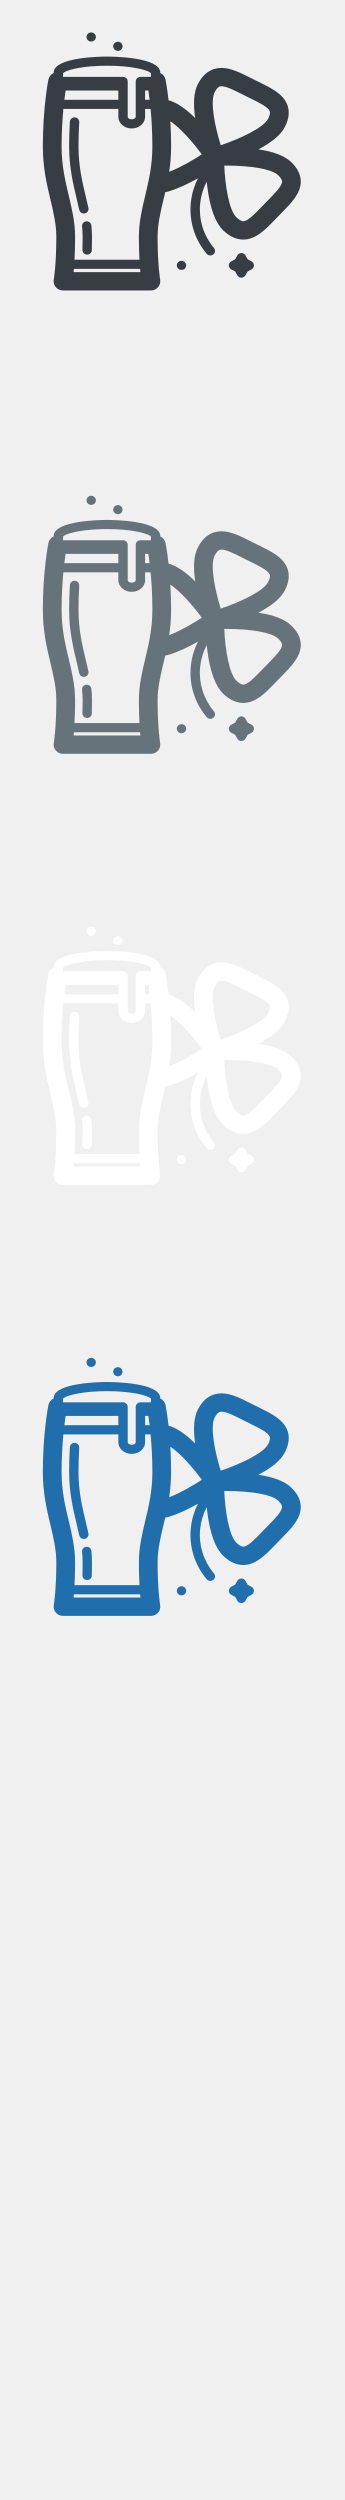
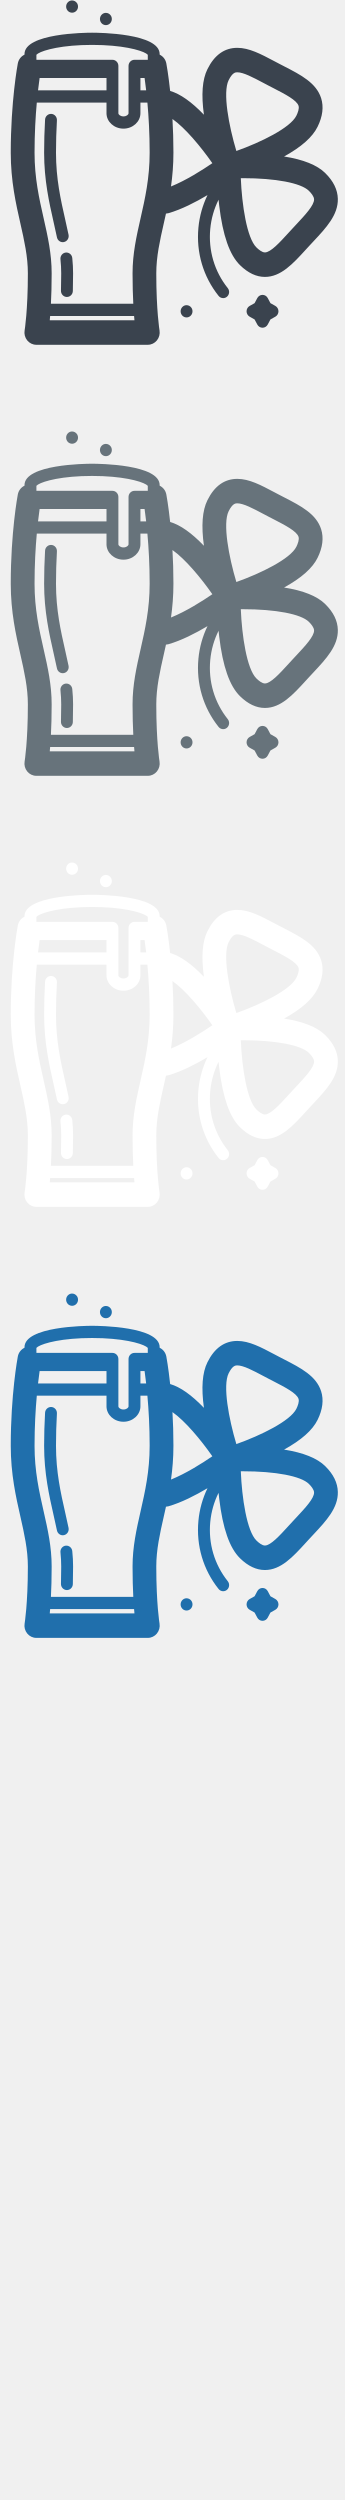
<svg xmlns="http://www.w3.org/2000/svg" width="32" height="232" viewBox="0 0 32 232">
  <g fill="none">
-     <g fill="#fff">
-       <path d="M26.988 98.008c-.595-.554-1.603-.937-3.01-1.149 1.27-.664 2.077-1.345 2.451-2.065.375-.722.462-1.393.259-1.994-.357-1.061-1.487-1.615-2.684-2.201l-.373-.183-.371-.186c-.986-.497-1.837-.926-2.706-.926-.939 0-1.674.5-2.186 1.485-.375.722-.459 1.766-.256 3.167-.91-.9-1.727-1.446-2.472-1.655-.13-1.155-.267-1.858-.278-1.913-.055-.275-.241-.498-.489-.61v-.037c0-1.45-4.44-1.491-4.946-1.491-.506 0-4.946.042-4.946 1.491v.037c-.247.112-.434.335-.489.61-.021.106-.517 2.646-.517 6.205 0 1.969.376 3.548.709 4.941.279 1.172.543 2.279.543 3.456 0 2.597-.235 3.953-.237 3.965-.045.248.025.502.19.695.165.193.409.304.666.304h8.16c.257 0 .5-.111.665-.304.165-.192.235-.447.191-.694-.002-.013-.237-1.37-.237-3.966 0-1.177.264-2.284.543-3.456l.166-.704.18-.028c.948-.258 1.983-.763 2.859-1.258-.357.7-.585 1.466-.665 2.268-.171 1.722.353 3.406 1.476 4.742.086.102.211.155.336.155.097 0 .195-.032.276-.097.185-.149.212-.418.06-.599-.975-1.16-1.431-2.623-1.282-4.119.071-.72.28-1.405.608-2.03l.046.399c.261 2.082.761 3.441 1.527 4.154.581.541 1.193.815 1.819.815 1.169 0 2.05-.917 2.983-1.887l.286-.296.289-.295c.928-.943 1.804-1.834 1.779-2.951-.014-.633-.325-1.237-.925-1.795zm-7.068-6.45c.288-.554.514-.554.635-.554.447 0 1.157.358 1.909.738l.38.191.382.188c.826.405 1.68.823 1.811 1.212.065.193-.05.482-.158.691-.442.851-2.618 1.856-4.393 2.455-.553-1.755-1.008-4.066-.566-4.92zm-14.068-1.772l.117-.088c.427-.249 1.775-.599 3.959-.599s3.531.35 3.959.599l.118.088v.35h-.975c-.24 0-.435.19-.435.426v3.29c0 .104-.159.221-.372.221s-.371-.117-.371-.221v-3.29c0-.235-.195-.426-.435-.426h-5.565v-.35zm8.032 2.474h-.42v-.86h.305c.035.234.075.523.115.86zm-2.902-.86v.86h-5.01c.04-.337.08-.626.115-.86h4.895zm-4.153 16.851l.027-.298h6.144l.027.298h-6.197zm6.648-7.105c-.303 1.27-.589 2.47-.589 3.843 0 .822.022 1.527.054 2.113h-6.028c.032-.586.054-1.291.054-2.113 0-1.373-.286-2.573-.589-3.843-.326-1.367-.663-2.782-.663-4.555 0-1.333.075-2.525.165-3.481h5.101v.74c0 .591.557 1.072 1.241 1.072.685 0 1.241-.481 1.241-1.072v-.74h.511c.091.956.165 2.148.165 3.481 0 1.773-.337 3.187-.663 4.555zm2.225-2.202c.107-.722.177-1.501.177-2.353 0-.844-.028-1.629-.071-2.339.922.613 2.073 1.919 2.919 3.073-.726.473-1.915 1.193-3.025 1.619zm9.179 2.63l-.296.302-.293.304c-.638.664-1.298 1.351-1.715 1.351-.205 0-.451-.189-.621-.347-.706-.657-1.066-2.982-1.144-4.818l.147-.001c2.401 0 4.252.335 4.831.875.173.161.38.396.385.599.009.409-.653 1.083-1.293 1.734z" id="Fill-1" />
-       <path d="M23.342 107.253l-.362-.194-.198-.354c-.076-.137-.222-.221-.381-.221s-.305.085-.381.221l-.198.354-.361.193c-.139.075-.226.218-.226.373s.087.299.226.373l.361.193.198.354c.076.137.223.221.381.221.159 0 .305-.085.381-.221l.198-.354.362-.193c.14-.075.226-.218.226-.373 0-.156-.087-.299-.226-.373" id="Fill-2" />
-       <path d="M8.154 86.733l.116.08.193.046.196-.046c.214-.105.301-.361.194-.571-.042-.083-.111-.149-.195-.191-.163-.079-.371-.046-.501.079-.134.13-.167.33-.082.494l.079.108" id="Fill-3" />
-       <path d="M10.741 87.677l.197.046c.115 0 .226-.045.308-.125.132-.129.165-.328.082-.492-.042-.083-.111-.15-.195-.191-.075-.036-.16-.051-.243-.042l-.176.061-.081.06c-.082.08-.129.189-.128.303 0 .114.047.223.129.302l.109.077" id="Fill-4" />
-       <path d="M17.036 107.245c-.163-.079-.371-.046-.501.079-.134.13-.167.33-.081.495l.079.108.116.08.193.046.196-.046c.214-.105.301-.361.194-.571-.042-.083-.111-.15-.195-.191" id="Fill-5" />
-       <path d="M8.001 103.541c-.239.025-.412.234-.387.468.037.34.054.661.054.981 0 .409-.006.813-.017 1.203-.007.235.182.431.422.437h.013c.234 0 .428-.182.434-.413.012-.397.017-.81.017-1.227 0-.35-.019-.699-.059-1.07-.025-.234-.239-.404-.478-.379" id="Fill-6" />
-       <path d="M7.871 102.809c.235-.049.385-.275.335-.505-.076-.352-.159-.697-.246-1.062-.332-1.391-.675-2.829-.675-4.652 0-.742.023-1.497.068-2.246.014-.234-.169-.436-.409-.45-.239-.013-.445.165-.46.4-.046.765-.069 1.537-.069 2.295 0 1.92.37 3.474.697 4.845l.242 1.045c.043.2.224.337.425.337l.091-.009" id="Fill-7" />
-     </g>
-     <g fill="#373D43">
-       <path d="M26.988 15.008c-.595-.554-1.603-.937-3.01-1.149 1.27-.664 2.077-1.345 2.451-2.065.375-.722.462-1.393.259-1.994-.357-1.061-1.487-1.615-2.684-2.201l-.373-.183-.371-.186c-.986-.497-1.837-.926-2.706-.926-.939 0-1.674.5-2.186 1.485-.375.722-.459 1.766-.256 3.167-.91-.9-1.727-1.446-2.472-1.655-.13-1.155-.267-1.858-.278-1.913-.055-.275-.241-.498-.489-.61v-.037c0-1.45-4.44-1.491-4.946-1.491-.506 0-4.946.042-4.946 1.491v.037c-.247.112-.434.335-.489.61-.021.106-.517 2.646-.517 6.205 0 1.969.376 3.548.709 4.941.279 1.172.543 2.279.543 3.456 0 2.597-.235 3.953-.237 3.965-.045.248.025.502.19.695.165.193.409.304.666.304h8.16c.257 0 .5-.111.665-.304.165-.192.235-.447.191-.694-.002-.013-.237-1.37-.237-3.966 0-1.177.264-2.284.543-3.456l.166-.704.18-.028c.948-.258 1.983-.763 2.859-1.258-.357.7-.585 1.466-.665 2.268-.171 1.722.353 3.406 1.476 4.742.086.102.211.155.336.155.097 0 .195-.032.276-.097.185-.149.212-.418.06-.599-.975-1.16-1.431-2.623-1.282-4.119.071-.72.28-1.405.608-2.03l.046.399c.261 2.082.761 3.441 1.527 4.154.581.541 1.193.815 1.819.815 1.169 0 2.05-.917 2.983-1.887l.286-.296.289-.295c.928-.943 1.804-1.834 1.779-2.951-.014-.633-.325-1.237-.925-1.795zm-7.068-6.45c.288-.554.514-.554.635-.554.447 0 1.157.358 1.909.738l.38.191.382.188c.826.405 1.68.823 1.811 1.212.065.193-.05.482-.158.691-.442.851-2.618 1.856-4.393 2.455-.553-1.755-1.008-4.066-.566-4.92zm-14.068-1.772l.117-.088c.427-.249 1.775-.599 3.959-.599s3.531.35 3.959.599l.118.088v.35h-.975c-.24 0-.435.19-.435.426v3.29c0 .104-.159.221-.372.221s-.371-.117-.371-.221v-3.29c0-.235-.195-.426-.435-.426h-5.565v-.35zm8.032 2.474h-.42v-.86h.305c.035.234.075.523.115.86zm-2.902-.86v.86h-5.01c.04-.337.08-.626.115-.86h4.895zm-4.153 16.851l.027-.298h6.144l.027.298h-6.197zm6.648-7.105c-.303 1.27-.589 2.47-.589 3.843 0 .822.022 1.527.054 2.113h-6.028c.032-.586.054-1.291.054-2.113 0-1.373-.286-2.573-.589-3.843-.326-1.367-.663-2.782-.663-4.555 0-1.333.075-2.525.165-3.481h5.101v.74c0 .591.557 1.072 1.241 1.072.685 0 1.241-.481 1.241-1.072v-.74h.511c.091.956.165 2.148.165 3.481 0 1.773-.337 3.187-.663 4.555zm2.225-2.202c.107-.722.177-1.501.177-2.353 0-.844-.028-1.629-.071-2.339.922.613 2.073 1.919 2.919 3.073-.726.473-1.915 1.193-3.025 1.619zm9.179 2.63l-.296.302-.293.304c-.638.664-1.298 1.351-1.715 1.351-.205 0-.451-.189-.621-.347-.706-.657-1.066-2.982-1.144-4.818l.147-.001c2.401 0 4.252.335 4.831.875.173.161.38.396.385.599.009.409-.653 1.083-1.293 1.734z" id="Fill-1" />
-       <path d="M23.342 24.253l-.362-.194-.198-.354c-.076-.137-.222-.221-.381-.221s-.305.085-.381.221l-.198.354-.361.193c-.139.075-.226.218-.226.373s.087.299.226.373l.361.193.198.354c.076.137.223.221.381.221.159 0 .305-.085.381-.221l.198-.354.362-.193c.14-.075.226-.218.226-.373 0-.156-.087-.299-.226-.373" id="Fill-2" />
-       <path d="M8.154 3.733l.116.08.193.046.196-.046c.214-.105.301-.361.194-.571-.042-.083-.111-.149-.195-.191-.163-.079-.371-.046-.501.079-.134.13-.167.33-.082.494l.079.108" id="Fill-3" />
-       <path d="M10.741 4.677l.197.046c.115 0 .226-.045.308-.125.132-.129.165-.328.082-.492-.042-.083-.111-.15-.195-.191-.075-.036-.16-.051-.243-.042l-.176.061-.081.06c-.082.08-.129.189-.128.303 0 .114.047.223.129.302l.109.077" id="Fill-4" />
-       <path d="M17.036 24.245c-.163-.079-.371-.046-.501.079-.134.13-.167.33-.081.495l.079.108.116.08.193.046.196-.046c.214-.105.301-.361.194-.571-.042-.083-.111-.15-.195-.191" id="Fill-5" />
-       <path d="M8.001 20.541c-.239.025-.412.234-.387.468.037.34.054.661.054.981 0 .409-.006.813-.017 1.203-.007.235.182.431.422.437h.013c.234 0 .428-.182.434-.413.012-.397.017-.81.017-1.227 0-.35-.019-.699-.059-1.07-.025-.234-.239-.404-.478-.379" id="Fill-6" />
-       <path d="M7.871 19.809c.235-.049.385-.275.335-.505-.076-.352-.159-.697-.246-1.062-.332-1.391-.675-2.829-.675-4.652 0-.742.023-1.497.068-2.246.014-.234-.169-.436-.409-.45-.239-.013-.445.165-.46.4-.046.765-.069 1.537-.069 2.295 0 1.92.37 3.474.697 4.845l.242 1.045c.043.2.224.337.425.337l.091-.009" id="Fill-7" />
-     </g>
-     <g fill="#67737B">
-       <path d="M26.988 58.008c-.595-.554-1.603-.937-3.01-1.149 1.27-.664 2.077-1.345 2.451-2.065.375-.722.462-1.393.259-1.994-.357-1.061-1.487-1.615-2.684-2.201l-.373-.183-.371-.186c-.986-.497-1.837-.926-2.706-.926-.939 0-1.674.5-2.186 1.485-.375.722-.459 1.766-.256 3.167-.91-.9-1.727-1.446-2.472-1.655-.13-1.155-.267-1.858-.278-1.913-.055-.275-.241-.498-.489-.61v-.037c0-1.45-4.44-1.491-4.946-1.491-.506 0-4.946.042-4.946 1.491v.037c-.247.112-.434.335-.489.61-.021.106-.517 2.646-.517 6.205 0 1.969.376 3.548.709 4.941.279 1.172.543 2.279.543 3.456 0 2.597-.235 3.953-.237 3.965-.045.248.025.502.19.695.165.193.409.304.666.304h8.16c.257 0 .5-.111.665-.304.165-.192.235-.447.191-.694-.002-.013-.237-1.37-.237-3.966 0-1.177.264-2.284.543-3.456l.166-.704.18-.028c.948-.258 1.983-.763 2.859-1.258-.357.7-.585 1.466-.665 2.268-.171 1.722.353 3.406 1.476 4.742.086.102.211.155.336.155.097 0 .195-.032.276-.097.185-.149.212-.418.06-.599-.975-1.16-1.431-2.623-1.282-4.119.071-.72.28-1.405.608-2.03l.046.399c.261 2.082.761 3.441 1.527 4.154.581.541 1.193.815 1.819.815 1.169 0 2.05-.917 2.983-1.887l.286-.296.289-.295c.928-.943 1.804-1.834 1.779-2.951-.014-.633-.325-1.237-.925-1.795zm-7.068-6.45c.288-.554.514-.554.635-.554.447 0 1.157.358 1.909.738l.38.191.382.188c.826.405 1.68.823 1.811 1.212.065.193-.05.482-.158.691-.442.851-2.618 1.856-4.393 2.455-.553-1.755-1.008-4.066-.566-4.92zm-14.068-1.772l.117-.088c.427-.249 1.775-.599 3.959-.599s3.531.35 3.959.599l.118.088v.35h-.975c-.24 0-.435.19-.435.426v3.29c0 .104-.159.221-.372.221s-.371-.117-.371-.221v-3.29c0-.235-.195-.426-.435-.426h-5.565v-.35zm8.032 2.474h-.42v-.86h.305c.035.234.075.523.115.86zm-2.902-.86v.86h-5.01c.04-.337.08-.626.115-.86h4.895zm-4.153 16.851l.027-.298h6.144l.027.298h-6.197zm6.648-7.105c-.303 1.27-.589 2.47-.589 3.843 0 .822.022 1.527.054 2.113h-6.028c.032-.586.054-1.291.054-2.113 0-1.373-.286-2.573-.589-3.843-.326-1.367-.663-2.782-.663-4.555 0-1.333.075-2.525.165-3.481h5.101v.74c0 .591.557 1.072 1.241 1.072.685 0 1.241-.481 1.241-1.072v-.74h.511c.091.956.165 2.148.165 3.481 0 1.773-.337 3.187-.663 4.555zm2.225-2.202c.107-.722.177-1.501.177-2.353 0-.844-.028-1.629-.071-2.339.922.613 2.073 1.919 2.919 3.073-.726.473-1.915 1.193-3.025 1.619zm9.179 2.63l-.296.302-.293.304c-.638.664-1.298 1.351-1.715 1.351-.205 0-.451-.189-.621-.347-.706-.657-1.066-2.982-1.144-4.818l.147-.001c2.401 0 4.252.335 4.831.875.173.161.38.396.385.599.009.409-.653 1.083-1.293 1.734z" />
-       <path d="M23.342 67.253l-.362-.194-.198-.354c-.076-.137-.222-.221-.381-.221s-.305.085-.381.221l-.198.354-.361.193c-.139.075-.226.218-.226.373s.087.299.226.373l.361.193.198.354c.076.137.223.221.381.221.159 0 .305-.085.381-.221l.198-.354.362-.193c.14-.075.226-.218.226-.373 0-.156-.087-.299-.226-.373" />
-       <path d="M8.154 46.733l.116.08.193.046.196-.046c.214-.105.301-.361.194-.571-.042-.083-.111-.149-.195-.191-.163-.079-.371-.046-.501.079-.134.13-.167.33-.082.494l.079.108" />
-       <path d="M10.741 47.677l.197.046c.115 0 .226-.045.308-.125.132-.129.165-.328.082-.492-.042-.083-.111-.15-.195-.191-.075-.036-.16-.051-.243-.042l-.176.061-.081.06c-.082.08-.129.189-.128.303 0 .114.047.223.129.302l.109.077" />
-       <path d="M17.036 67.245c-.163-.079-.371-.046-.501.079-.134.13-.167.33-.081.495l.079.108.116.08.193.046.196-.046c.214-.105.301-.361.194-.571-.042-.083-.111-.15-.195-.191" />
-       <path d="M8.001 63.541c-.239.025-.412.234-.387.468.037.34.054.661.054.981 0 .409-.006.813-.017 1.203-.007.235.182.431.422.437h.013c.234 0 .428-.182.434-.413.012-.397.017-.81.017-1.227 0-.35-.019-.699-.059-1.07-.025-.234-.239-.404-.478-.379" />
-       <path d="M7.871 62.809c.235-.049.385-.275.335-.505-.076-.352-.159-.697-.246-1.062-.332-1.391-.675-2.829-.675-4.652 0-.742.023-1.497.068-2.246.014-.234-.169-.436-.409-.45-.239-.013-.445.165-.46.4-.046.765-.069 1.537-.069 2.295 0 1.92.37 3.474.697 4.845l.242 1.045c.043.2.224.337.425.337l.091-.009" />
-     </g>
-     <g fill="#206FAC">
-       <path d="M26.988 138.008c-.595-.554-1.603-.937-3.01-1.149 1.27-.664 2.077-1.345 2.451-2.065.375-.722.462-1.393.259-1.994-.357-1.061-1.487-1.615-2.684-2.201l-.373-.183-.371-.186c-.986-.497-1.837-.926-2.706-.926-.939 0-1.674.5-2.186 1.485-.375.722-.459 1.766-.256 3.167-.91-.9-1.727-1.446-2.472-1.655-.13-1.155-.267-1.858-.278-1.913-.055-.275-.241-.498-.489-.61v-.037c0-1.45-4.44-1.491-4.946-1.491-.506 0-4.946.042-4.946 1.491v.037c-.247.112-.434.335-.489.61-.021.106-.517 2.646-.517 6.205 0 1.969.376 3.548.709 4.941.279 1.172.543 2.279.543 3.456 0 2.597-.235 3.953-.237 3.965-.045.248.025.502.19.695.165.193.409.304.666.304h8.16c.257 0 .5-.111.665-.304.165-.192.235-.447.191-.694-.002-.013-.237-1.37-.237-3.966 0-1.177.264-2.284.543-3.456l.166-.704.18-.028c.948-.258 1.983-.763 2.859-1.258-.357.7-.585 1.466-.665 2.268-.171 1.722.353 3.406 1.476 4.742.086.102.211.155.336.155.097 0 .195-.032.276-.097.185-.149.212-.418.06-.599-.975-1.16-1.431-2.623-1.282-4.119.071-.72.28-1.405.608-2.03l.046.399c.261 2.082.761 3.441 1.527 4.154.581.541 1.193.815 1.819.815 1.169 0 2.05-.917 2.983-1.887l.286-.296.289-.295c.928-.943 1.804-1.834 1.779-2.951-.014-.633-.325-1.237-.925-1.795zm-7.068-6.45c.288-.554.514-.554.635-.554.447 0 1.157.358 1.909.738l.38.191.382.188c.826.405 1.68.823 1.811 1.212.065.193-.05.482-.158.691-.442.851-2.618 1.856-4.393 2.455-.553-1.755-1.008-4.066-.566-4.92zm-14.068-1.772l.117-.088c.427-.249 1.775-.599 3.959-.599s3.531.35 3.959.599l.118.088v.35h-.975c-.24 0-.435.19-.435.426v3.29c0 .104-.159.221-.372.221s-.371-.117-.371-.221v-3.29c0-.235-.195-.426-.435-.426h-5.565v-.35zm8.032 2.474h-.42v-.86h.305c.035.234.075.523.115.86zm-2.902-.86v.86h-5.01c.04-.337.08-.626.115-.86h4.895zm-4.153 16.851l.027-.298h6.144l.027.298h-6.197zm6.648-7.105c-.303 1.27-.589 2.47-.589 3.843 0 .822.022 1.527.054 2.113h-6.028c.032-.586.054-1.291.054-2.113 0-1.373-.286-2.573-.589-3.843-.326-1.367-.663-2.782-.663-4.555 0-1.333.075-2.525.165-3.481h5.101v.74c0 .591.557 1.072 1.241 1.072.685 0 1.241-.481 1.241-1.072v-.74h.511c.091.956.165 2.148.165 3.481 0 1.773-.337 3.187-.663 4.555zm2.225-2.202c.107-.722.177-1.501.177-2.353 0-.844-.028-1.629-.071-2.339.922.613 2.073 1.919 2.919 3.073-.726.473-1.915 1.193-3.025 1.619zm9.179 2.63l-.296.302-.293.304c-.638.664-1.298 1.351-1.715 1.351-.205 0-.451-.189-.621-.347-.706-.657-1.066-2.982-1.144-4.818l.147-.001c2.401 0 4.252.335 4.831.875.173.161.38.396.385.599.009.409-.653 1.083-1.293 1.734zM23.342 147.253l-.362-.194-.198-.354c-.076-.137-.222-.221-.381-.221s-.305.085-.381.221l-.198.354-.361.193c-.139.075-.226.218-.226.373s.087.299.226.373l.361.193.198.354c.076.137.223.221.381.221.159 0 .305-.085.381-.221l.198-.354.362-.193c.14-.075.226-.218.226-.373 0-.156-.087-.299-.226-.373M8.154 126.733l.116.08.193.046.196-.046c.214-.105.301-.361.194-.571-.042-.083-.111-.149-.195-.191-.163-.079-.371-.046-.501.079-.134.13-.167.33-.082.494l.079.108M10.741 127.677l.197.046c.115 0 .226-.045.308-.125.132-.129.165-.328.082-.492-.042-.083-.111-.15-.195-.191-.075-.036-.16-.051-.243-.042l-.176.061-.081.06c-.082.08-.129.189-.128.303 0 .114.047.223.129.302l.109.077M17.036 147.245c-.163-.079-.371-.046-.501.079-.134.13-.167.33-.081.495l.079.108.116.08.193.046.196-.046c.214-.105.301-.361.194-.571-.042-.083-.111-.15-.195-.191M8.001 143.541c-.239.025-.412.234-.387.468.037.34.054.661.054.981 0 .409-.006.813-.017 1.203-.007.235.182.431.422.437h.013c.234 0 .428-.182.434-.413.012-.397.017-.81.017-1.227 0-.35-.019-.699-.059-1.07-.025-.234-.239-.404-.478-.379M7.871 142.809c.235-.049.385-.275.335-.505-.076-.352-.159-.697-.246-1.062-.332-1.391-.675-2.829-.675-4.652 0-.742.023-1.497.068-2.246.014-.234-.169-.436-.409-.45-.239-.013-.445.165-.46.4-.046.765-.069 1.537-.069 2.295 0 1.92.37 3.474.697 4.845l.242 1.045c.043.2.224.337.425.337l.091-.009" />
+     <g>
+       <path d="M30.178 136.055c-.754-.739-2.032-1.251-3.816-1.533 1.61-.887 2.634-1.795 3.108-2.756.475-.963.585-1.859.329-2.661-.453-1.416-1.886-2.155-3.403-2.937l-.473-.245-.471-.248c-1.251-.663-2.33-1.236-3.432-1.236-1.19 0-2.122.667-2.771 1.982-.476.964-.583 2.357-.325 4.226-1.155-1.201-2.19-1.93-3.135-2.208-.165-1.541-.339-2.479-.353-2.552-.069-.368-.306-.665-.619-.814v-.049c0-1.935-5.63-1.99-6.272-1.99-.642 0-6.272.055-6.272 1.99v.049c-.314.149-.55.446-.62.814-.027.142-.655 3.531-.655 8.279 0 2.628.477 4.735.899 6.593.354 1.564.689 3.042.689 4.612 0 3.465-.298 5.274-.301 5.291-.057.331.032.67.242.928.209.257.518.406.844.406h10.347c.325 0 .634-.149.843-.406.21-.257.298-.596.243-.926-.003-.018-.301-1.827-.301-5.292 0-1.57.335-3.048.689-4.612l.21-.939.229-.037c1.202-.344 2.514-1.019 3.625-1.679-.453.935-.743 1.956-.843 3.027-.217 2.298.447 4.545 1.872 6.327.109.137.267.207.426.207.123 0 .248-.042.35-.129.236-.199.269-.557.076-.799-1.237-1.548-1.814-3.5-1.625-5.496.09-.96.355-1.875.771-2.708l.058.533c.331 2.778.965 4.592 1.936 5.543.737.722 1.513 1.088 2.307 1.088 1.483 0 2.6-1.224 3.782-2.519l.363-.395.366-.393c1.176-1.259 2.288-2.448 2.256-3.938-.018-.844-.413-1.651-1.173-2.395zm-8.962-8.607c.364-.739.651-.739.805-.739.567 0 1.468.478 2.421.984l.482.254.484.25c1.047.54 2.13 1.099 2.296 1.618.082.258-.064.643-.2.921-.561 1.136-3.319 2.476-5.571 3.275-.701-2.342-1.278-5.426-.717-6.564zm-17.838-2.365l.149-.117c.542-.332 2.25-.799 5.02-.799 2.77 0 4.478.467 5.019.799l.149.117v.466h-1.236c-.305 0-.551.254-.551.568v4.39c0 .139-.201.295-.471.295-.269 0-.471-.156-.471-.295v-4.39c0-.313-.247-.568-.551-.568h-7.056v-.466zm10.185 3.301h-.532v-1.147h.387c.044.312.095.698.145 1.147zm-3.68-1.147v1.147h-6.353c.051-.449.101-.835.146-1.147h6.207zm-5.265 22.485l.034-.398h7.791l.034.398h-7.858zm8.429-9.48c-.383 1.695-.746 3.296-.746 5.128 0 1.097.028 2.038.068 2.819h-7.643c.04-.781.068-1.722.068-2.819 0-1.832-.363-3.433-.747-5.128-.413-1.825-.841-3.711-.841-6.078 0-1.779.094-3.368.209-4.644h6.468v.987c0 .789.706 1.431 1.574 1.431.868 0 1.574-.642 1.574-1.431v-.987h.648c.115 1.276.209 2.865.209 4.644 0 2.366-.427 4.252-.841 6.078zm2.822-2.938c.135-.964.225-2.004.225-3.14 0-1.126-.035-2.174-.09-3.121 1.169.817 2.628 2.561 3.702 4.1-.921.631-2.429 1.591-3.837 2.161zm11.638 3.51l-.375.403-.372.405c-.809.886-1.646 1.803-2.176 1.803-.261 0-.571-.252-.786-.462-.896-.877-1.352-3.979-1.451-6.429h.186c3.044 0 5.391.447 6.125 1.167.219.215.482.528.488.8.012.546-.828 1.445-1.64 2.314zm-1.952 7.576l-.458-.258-.251-.472c-.096-.182-.282-.296-.484-.296-.201 0-.387.114-.484.296l-.251.472-.459.258c-.177.1-.287.291-.287.499 0 .207.11.398.287.498l.458.258.251.472c.096.182.282.296.484.296.201 0 .387-.113.484-.296l.251-.472.458-.258c.177-.099.287-.291.287-.498 0-.207-.11-.399-.287-.499zm-19.199-27.327c.096.074.213.115.333.115.119 0 .235-.04.33-.113.214-.164.283-.464.164-.709l-.035-.062c-.103-.157-.275-.252-.459-.252-.119 0-.235.04-.33.113-.129.099-.21.25-.221.416-.011.165.048.327.162.443l.056.05zm3.137 1.153c.095.075.213.115.333.115.119 0 .235-.04.33-.113.214-.165.283-.464.164-.71l-.035-.062c-.102-.157-.275-.252-.459-.252-.118 0-.234.04-.329.113-.129.099-.21.25-.221.416-.011.165.048.327.161.443l.056.05zm8.279 26.356c-.102-.157-.275-.252-.458-.252-.119 0-.235.04-.33.113-.129.099-.21.25-.221.415-.011.165.048.327.161.444l.056.05c.096.075.213.115.333.115.119 0 .235-.04.329-.113.214-.164.283-.464.164-.71l-.035-.062zm-11.671-5.135c-.302.033-.522.312-.49.624.046.454.069.882.069 1.309 0 .546-.008 1.085-.022 1.605-.009.313.231.575.535.584h.016c.297 0 .542-.244.551-.551.015-.53.022-1.082.022-1.638 0-.466-.024-.934-.075-1.427-.032-.312-.304-.539-.607-.506zm-.164-.976c.298-.065.488-.366.425-.673-.097-.47-.201-.93-.311-1.416-.421-1.856-.855-3.776-.855-6.207 0-.989.029-1.997.086-2.996.018-.313-.214-.582-.518-.6-.302-.017-.565.22-.582.533-.058 1.021-.088 2.052-.088 3.063 0 2.562.47 4.636.884 6.465.109.481.212.935.307 1.394.055.267.284.45.539.45l.115-.013z" fill="#206FAC" />
+       <path d="M30.178 96.055c-.754-.739-2.032-1.251-3.816-1.533 1.61-.887 2.634-1.795 3.108-2.756.475-.963.585-1.859.329-2.661-.453-1.416-1.886-2.155-3.403-2.937l-.473-.245-.471-.248c-1.251-.663-2.33-1.236-3.432-1.236-1.19 0-2.122.667-2.771 1.982-.476.964-.583 2.357-.325 4.226-1.155-1.201-2.19-1.93-3.135-2.208-.165-1.541-.339-2.479-.353-2.552-.069-.368-.306-.665-.619-.814v-.049c0-1.935-5.63-1.99-6.272-1.99-.642 0-6.272.055-6.272 1.99v.049c-.314.149-.55.446-.62.814-.027.142-.655 3.531-.655 8.279 0 2.628.477 4.735.899 6.593.354 1.564.689 3.042.689 4.612 0 3.465-.298 5.274-.301 5.291-.057.331.032.67.242.928.209.257.518.406.844.406h10.347c.325 0 .634-.149.843-.406.21-.257.298-.596.243-.926-.003-.018-.301-1.827-.301-5.292 0-1.57.335-3.048.689-4.612l.21-.939.229-.037c1.202-.344 2.514-1.019 3.625-1.679-.453.935-.743 1.956-.843 3.027-.217 2.298.447 4.545 1.872 6.327.109.137.267.207.426.207.123 0 .248-.042.35-.129.236-.199.269-.557.076-.799-1.237-1.548-1.814-3.5-1.625-5.496.09-.96.355-1.875.771-2.708l.058.533c.331 2.778.965 4.592 1.936 5.543.737.722 1.513 1.088 2.307 1.088 1.483 0 2.6-1.224 3.782-2.519l.363-.395.366-.393c1.176-1.259 2.288-2.448 2.256-3.938-.018-.844-.413-1.651-1.173-2.395zm-8.962-8.607c.364-.739.651-.739.805-.739.567 0 1.468.478 2.421.984l.482.254.484.25c1.047.54 2.13 1.099 2.296 1.618.082.258-.064.643-.2.921-.561 1.136-3.319 2.476-5.571 3.275-.701-2.342-1.278-5.426-.717-6.564zm-17.838-2.365l.149-.117c.542-.332 2.25-.799 5.02-.799 2.77 0 4.478.467 5.019.799l.149.117v.466h-1.236c-.305 0-.551.254-.551.568v4.39c0 .139-.201.295-.471.295-.269 0-.471-.156-.471-.295v-4.39c0-.313-.247-.568-.551-.568h-7.056v-.466zm10.185 3.301h-.532v-1.147h.387c.044.312.095.698.145 1.147zm-3.68-1.147v1.147h-6.353c.051-.449.101-.835.146-1.147h6.207zm-5.265 22.485l.034-.398h7.791l.034.398h-7.858zm8.429-9.48c-.383 1.695-.746 3.296-.746 5.128 0 1.097.028 2.038.068 2.819h-7.643c.04-.781.068-1.722.068-2.819 0-1.832-.363-3.433-.747-5.128-.413-1.825-.841-3.711-.841-6.078 0-1.779.094-3.368.209-4.644h6.468v.987c0 .789.706 1.431 1.574 1.431.868 0 1.574-.642 1.574-1.431v-.987h.648c.115 1.276.209 2.865.209 4.644 0 2.366-.427 4.252-.841 6.078zm2.822-2.938c.135-.964.225-2.004.225-3.14 0-1.126-.035-2.174-.09-3.121 1.169.817 2.628 2.561 3.702 4.1-.921.631-2.429 1.591-3.837 2.161zm11.638 3.51l-.375.403-.372.405c-.809.886-1.646 1.803-2.176 1.803-.261 0-.571-.252-.786-.462-.896-.877-1.352-3.979-1.451-6.429h.186c3.044 0 5.391.447 6.125 1.167.219.215.482.528.488.8.012.546-.828 1.445-1.64 2.314zm-1.952 7.576l-.458-.258-.251-.472c-.096-.182-.282-.296-.484-.296-.201 0-.387.114-.484.296l-.251.472-.459.258c-.177.1-.287.291-.287.499 0 .207.11.398.287.498l.458.258.251.472c.096.182.282.296.484.296.201 0 .387-.113.484-.296l.251-.472.458-.258c.177-.099.287-.291.287-.498 0-.207-.11-.399-.287-.499zm-19.199-27.327c.096.074.213.115.333.115.119 0 .235-.04.33-.113.214-.164.283-.464.164-.709l-.035-.062c-.103-.157-.275-.252-.459-.252-.119 0-.235.04-.33.113-.129.099-.21.25-.221.416-.011.165.048.327.162.443l.056.05zm3.137 1.153c.095.075.213.115.333.115.119 0 .235-.04.33-.113.214-.165.283-.464.164-.71l-.035-.062c-.102-.157-.275-.252-.459-.252-.118 0-.234.04-.329.113-.129.099-.21.25-.221.416-.011.165.048.327.161.443l.056.05zm8.279 26.356c-.102-.157-.275-.252-.458-.252-.119 0-.235.04-.33.113-.129.099-.21.25-.221.415-.011.165.048.327.161.444l.056.05c.096.075.213.115.333.115.119 0 .235-.04.329-.113.214-.164.283-.464.164-.71l-.035-.062zm-11.671-5.135c-.302.033-.522.312-.49.624.046.454.069.882.069 1.309 0 .546-.008 1.085-.022 1.605-.009.313.231.575.535.584h.016c.297 0 .542-.244.551-.551.015-.53.022-1.082.022-1.638 0-.466-.024-.934-.075-1.427-.032-.312-.304-.539-.607-.506zm-.164-.976c.298-.065.488-.366.425-.673-.097-.47-.201-.93-.311-1.416-.421-1.856-.855-3.776-.855-6.207 0-.989.029-1.997.086-2.996.018-.313-.214-.582-.518-.6-.302-.017-.565.22-.582.533-.058 1.021-.088 2.052-.088 3.063 0 2.562.47 4.636.884 6.465.109.481.212.935.307 1.394.055.267.284.45.539.45l.115-.013z" fill="#fff" />
+       <path d="M30.178 56.055c-.754-.739-2.032-1.251-3.816-1.533 1.61-.887 2.634-1.795 3.108-2.756.475-.963.585-1.859.329-2.661-.453-1.416-1.886-2.155-3.403-2.937l-.473-.245-.471-.248c-1.251-.663-2.33-1.236-3.432-1.236-1.19 0-2.122.667-2.771 1.982-.476.964-.583 2.357-.325 4.226-1.155-1.201-2.19-1.93-3.135-2.208-.165-1.541-.339-2.479-.353-2.552-.069-.368-.306-.665-.619-.814v-.049c0-1.935-5.63-1.99-6.272-1.99-.642 0-6.272.055-6.272 1.99v.049c-.314.149-.55.446-.62.814-.027.142-.655 3.531-.655 8.279 0 2.628.477 4.735.899 6.593.354 1.564.689 3.042.689 4.612 0 3.465-.298 5.274-.301 5.291-.057.331.032.67.242.928.209.257.518.406.844.406h10.347c.325 0 .634-.149.843-.406.21-.257.298-.596.243-.926-.003-.018-.301-1.827-.301-5.292 0-1.57.335-3.048.689-4.612l.21-.939.229-.037c1.202-.344 2.514-1.019 3.625-1.679-.453.935-.743 1.956-.843 3.027-.217 2.298.447 4.545 1.872 6.327.109.137.267.207.426.207.123 0 .248-.042.35-.129.236-.199.269-.557.076-.799-1.237-1.548-1.814-3.5-1.625-5.496.09-.96.355-1.875.771-2.708l.058.533c.331 2.778.965 4.592 1.936 5.543.737.722 1.513 1.088 2.307 1.088 1.483 0 2.6-1.224 3.782-2.519l.363-.395.366-.393c1.176-1.259 2.288-2.448 2.256-3.938-.018-.844-.413-1.651-1.173-2.395zm-8.962-8.607c.364-.739.651-.739.805-.739.567 0 1.468.478 2.421.984l.482.254.484.25c1.047.54 2.13 1.099 2.296 1.618.082.258-.064.643-.2.921-.561 1.136-3.319 2.476-5.571 3.275-.701-2.342-1.278-5.426-.717-6.564zm-17.838-2.365l.149-.117c.542-.332 2.25-.799 5.02-.799 2.77 0 4.478.467 5.019.799l.149.117v.466h-1.236c-.305 0-.551.254-.551.568v4.39c0 .139-.201.295-.471.295-.269 0-.471-.156-.471-.295v-4.39c0-.313-.247-.568-.551-.568h-7.056v-.466zm10.185 3.301h-.532v-1.147h.387c.044.312.095.698.145 1.147zm-3.68-1.147v1.147h-6.353c.051-.449.101-.835.146-1.147h6.207zm-5.265 22.485l.034-.398h7.791l.034.398h-7.858zm8.429-9.48c-.383 1.695-.746 3.296-.746 5.128 0 1.097.028 2.038.068 2.819h-7.643c.04-.781.068-1.722.068-2.819 0-1.832-.363-3.433-.747-5.128-.413-1.825-.841-3.711-.841-6.078 0-1.779.094-3.368.209-4.644h6.468v.987c0 .789.706 1.431 1.574 1.431.868 0 1.574-.642 1.574-1.431v-.987h.648c.115 1.276.209 2.865.209 4.644 0 2.366-.427 4.252-.841 6.078zm2.822-2.938c.135-.964.225-2.004.225-3.14 0-1.126-.035-2.174-.09-3.121 1.169.817 2.628 2.561 3.702 4.1-.921.631-2.429 1.591-3.837 2.161zm11.638 3.51l-.375.403-.372.405c-.809.886-1.646 1.803-2.176 1.803-.261 0-.571-.252-.786-.462-.896-.877-1.352-3.979-1.451-6.429h.186c3.044 0 5.391.447 6.125 1.167.219.215.482.528.488.8.012.546-.828 1.445-1.64 2.314zm-1.952 7.576l-.458-.258-.251-.472c-.096-.182-.282-.296-.484-.296-.201 0-.387.114-.484.296l-.251.472-.459.258c-.177.1-.287.291-.287.499 0 .207.11.398.287.498l.458.258.251.472c.096.182.282.296.484.296.201 0 .387-.113.484-.296l.251-.472.458-.258c.177-.099.287-.291.287-.498 0-.207-.11-.399-.287-.499zm-19.199-27.327c.096.074.213.115.333.115.119 0 .235-.04.33-.113.214-.164.283-.464.164-.709l-.035-.062c-.103-.157-.275-.252-.459-.252-.119 0-.235.04-.33.113-.129.099-.21.25-.221.416-.011.165.048.327.162.443l.056.05zm3.137 1.153c.095.075.213.115.333.115.119 0 .235-.04.33-.113.214-.165.283-.464.164-.71l-.035-.062c-.102-.157-.275-.252-.459-.252-.118 0-.234.04-.329.113-.129.099-.21.25-.221.416-.011.165.048.327.161.443l.056.05zm8.279 26.356c-.102-.157-.275-.252-.458-.252-.119 0-.235.04-.33.113-.129.099-.21.25-.221.415-.011.165.048.327.161.444l.056.05c.096.075.213.115.333.115.119 0 .235-.04.329-.113.214-.164.283-.464.164-.71l-.035-.062zm-11.671-5.135c-.302.033-.522.312-.49.624.046.454.069.882.069 1.309 0 .546-.008 1.085-.022 1.605-.009.313.231.575.535.584h.016c.297 0 .542-.244.551-.551.015-.53.022-1.082.022-1.638 0-.466-.024-.934-.075-1.427-.032-.312-.304-.539-.607-.506zm-.164-.976c.298-.065.488-.366.425-.673-.097-.47-.201-.93-.311-1.416-.421-1.856-.855-3.776-.855-6.207 0-.989.029-1.997.086-2.996.018-.313-.214-.582-.518-.6-.302-.017-.565.22-.582.533-.058 1.021-.088 2.052-.088 3.063 0 2.562.47 4.636.884 6.465.109.481.212.935.307 1.394.055.267.284.45.539.45l.115-.013z" fill="#67737B" />
+       <path d="M30.178 16.055c-.754-.739-2.032-1.251-3.816-1.533 1.61-.887 2.634-1.795 3.108-2.756.475-.963.585-1.859.329-2.661-.453-1.416-1.886-2.155-3.403-2.937l-.473-.245-.471-.248c-1.251-.663-2.33-1.236-3.432-1.236-1.19 0-2.122.667-2.771 1.982-.476.964-.583 2.357-.325 4.226-1.155-1.201-2.19-1.93-3.135-2.208-.165-1.541-.339-2.479-.353-2.552-.069-.368-.306-.665-.619-.814v-.049c0-1.935-5.63-1.99-6.272-1.99-.642 0-6.272.055-6.272 1.99v.049c-.314.149-.55.446-.62.814-.027.142-.655 3.531-.655 8.279 0 2.628.477 4.735.899 6.593.354 1.564.689 3.042.689 4.612 0 3.465-.298 5.274-.301 5.291-.057.331.032.67.242.928.209.257.518.406.844.406h10.347c.325 0 .634-.149.843-.406.21-.257.298-.596.243-.926-.003-.018-.301-1.827-.301-5.292 0-1.57.335-3.048.689-4.612l.21-.939.229-.037c1.202-.344 2.514-1.019 3.625-1.679-.453.935-.743 1.956-.843 3.027-.217 2.298.447 4.545 1.872 6.327.109.137.267.207.426.207.123 0 .248-.042.35-.129.236-.199.269-.557.076-.799-1.237-1.548-1.814-3.5-1.625-5.496.09-.96.355-1.875.771-2.708l.058.533c.331 2.778.965 4.592 1.936 5.543.737.722 1.513 1.088 2.307 1.088 1.483 0 2.6-1.224 3.782-2.519l.363-.395.366-.393c1.176-1.259 2.288-2.448 2.256-3.938-.018-.844-.413-1.651-1.173-2.395zm-8.962-8.607c.364-.739.651-.739.805-.739.567 0 1.468.478 2.421.984l.482.254.484.25c1.047.54 2.13 1.099 2.296 1.618.082.258-.064.643-.2.921-.561 1.136-3.319 2.476-5.571 3.275-.701-2.342-1.278-5.426-.717-6.564zm-17.838-2.365l.149-.117c.542-.332 2.25-.799 5.02-.799 2.77 0 4.478.467 5.019.799l.149.117v.466h-1.236c-.305 0-.551.254-.551.568v4.39c0 .139-.201.295-.471.295-.269 0-.471-.156-.471-.295v-4.39c0-.313-.247-.568-.551-.568h-7.056v-.466zm10.185 3.301h-.532v-1.147h.387c.044.312.095.698.145 1.147zm-3.68-1.147v1.147h-6.353c.051-.449.101-.835.146-1.147h6.207zm-5.265 22.485l.034-.398h7.791l.034.398h-7.858zm8.429-9.48c-.383 1.695-.746 3.296-.746 5.128 0 1.097.028 2.038.068 2.819h-7.643c.04-.781.068-1.722.068-2.819 0-1.832-.363-3.433-.747-5.128-.413-1.825-.841-3.711-.841-6.078 0-1.779.094-3.368.209-4.644h6.468v.987c0 .789.706 1.431 1.574 1.431.868 0 1.574-.642 1.574-1.431v-.987h.648c.115 1.276.209 2.865.209 4.644 0 2.366-.427 4.252-.841 6.078zm2.822-2.938c.135-.964.225-2.004.225-3.14 0-1.126-.035-2.174-.09-3.121 1.169.817 2.628 2.561 3.702 4.1-.921.631-2.429 1.591-3.837 2.161zm11.638 3.51l-.375.403-.372.405c-.809.886-1.646 1.803-2.176 1.803-.261 0-.571-.252-.786-.462-.896-.877-1.352-3.979-1.451-6.429h.186c3.044 0 5.391.447 6.125 1.167.219.215.482.528.488.8.012.546-.828 1.445-1.64 2.314zm-1.952 7.576l-.458-.258-.251-.472c-.096-.182-.282-.296-.484-.296-.201 0-.387.114-.484.296l-.251.472-.459.258c-.177.1-.287.291-.287.499 0 .207.11.398.287.498l.458.258.251.472c.096.182.282.296.484.296.201 0 .387-.113.484-.296l.251-.472.458-.258c.177-.099.287-.291.287-.498 0-.207-.11-.399-.287-.499zm-19.199-27.327c.096.074.213.115.333.115.119 0 .235-.04.33-.113.214-.164.283-.464.164-.709l-.035-.062c-.103-.157-.275-.252-.459-.252-.119 0-.235.04-.33.113-.129.099-.21.25-.221.416-.011.165.048.327.162.443l.056.05zm3.137 1.153c.095.075.213.115.333.115.119 0 .235-.04.33-.113.214-.165.283-.464.164-.71l-.035-.062c-.102-.157-.275-.252-.459-.252-.118 0-.234.04-.329.113-.129.099-.21.25-.221.416-.011.165.048.327.161.443l.056.05zm8.279 26.356c-.102-.157-.275-.252-.458-.252-.119 0-.235.04-.33.113-.129.099-.21.25-.221.415-.011.165.048.327.161.444l.056.05c.096.075.213.115.333.115.119 0 .235-.04.329-.113.214-.164.283-.464.164-.71l-.035-.062zm-11.671-5.135c-.302.033-.522.312-.49.624.046.454.069.882.069 1.309 0 .546-.008 1.085-.022 1.605-.009.313.231.575.535.584h.016c.297 0 .542-.244.551-.551.015-.53.022-1.082.022-1.638 0-.466-.024-.934-.075-1.427-.032-.312-.304-.539-.607-.506zm-.164-.976c.298-.065.488-.366.425-.673-.097-.47-.201-.93-.311-1.416-.421-1.856-.855-3.776-.855-6.207 0-.989.029-1.997.086-2.996.018-.313-.214-.582-.518-.6-.302-.017-.565.22-.582.533-.058 1.021-.088 2.052-.088 3.063 0 2.562.47 4.636.884 6.465.109.481.212.935.307 1.394.055.267.284.45.539.45l.115-.013z" fill="#3A434E" />
    </g>
  </g>
</svg>
